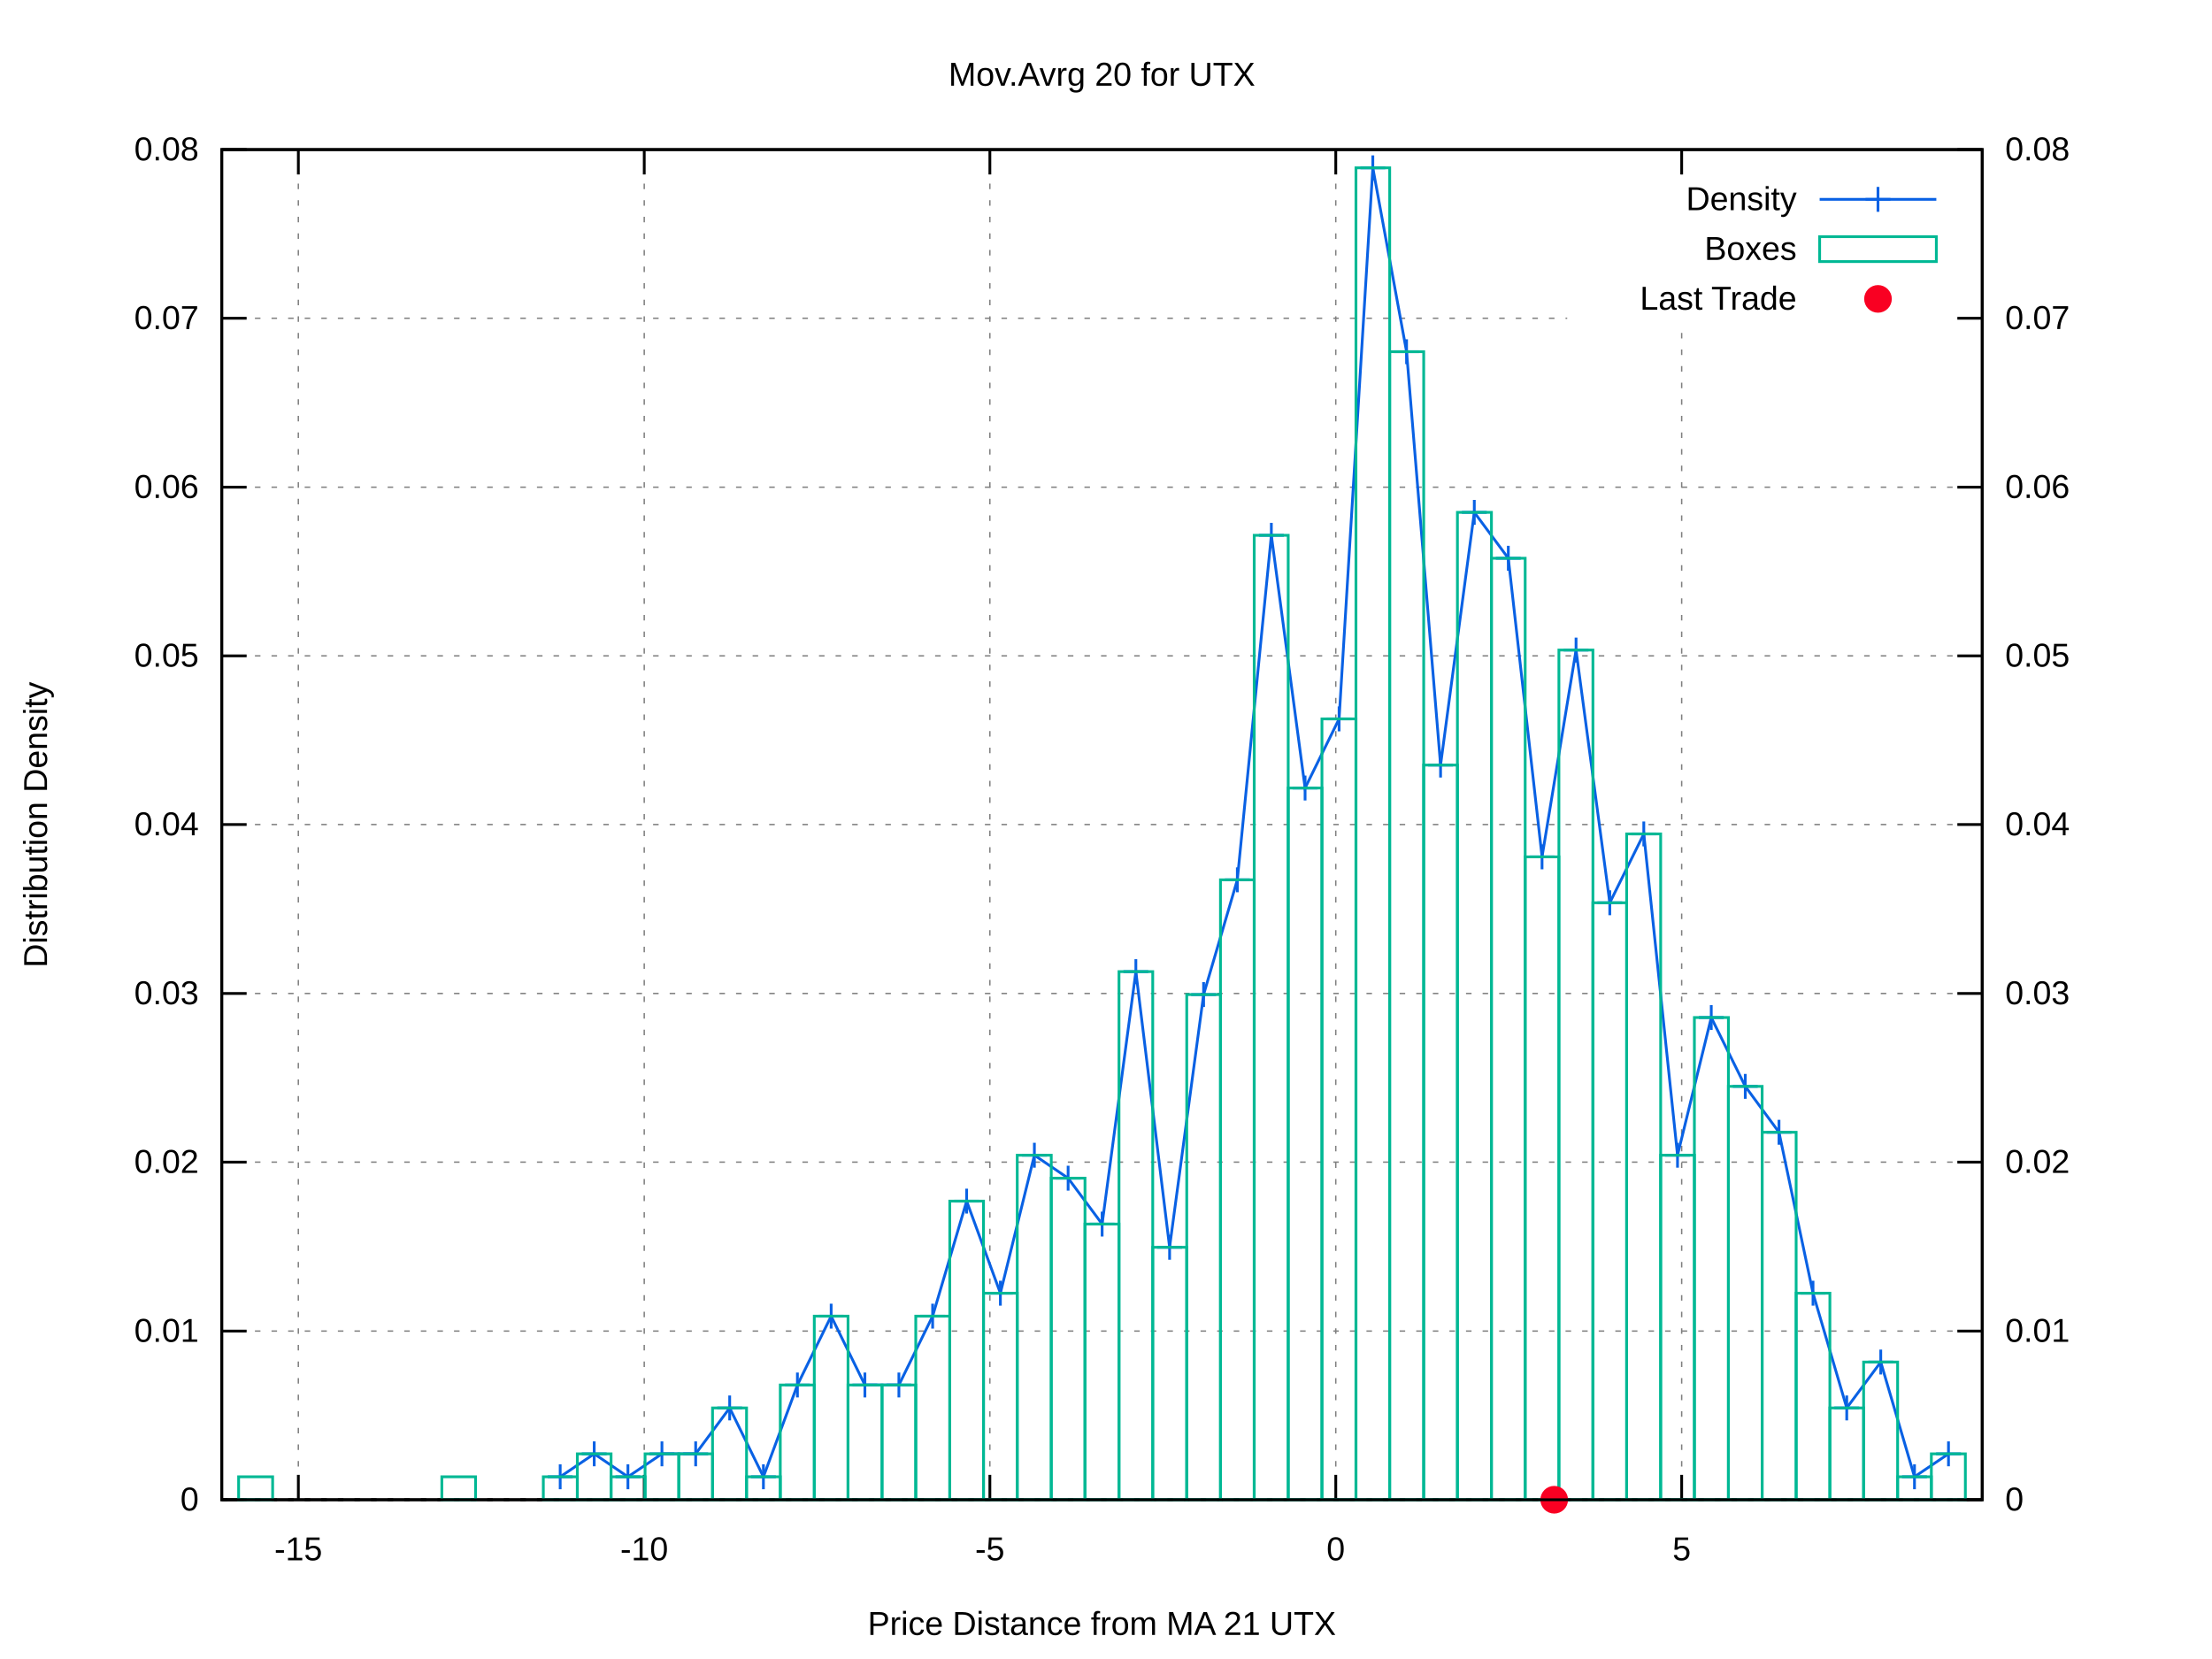
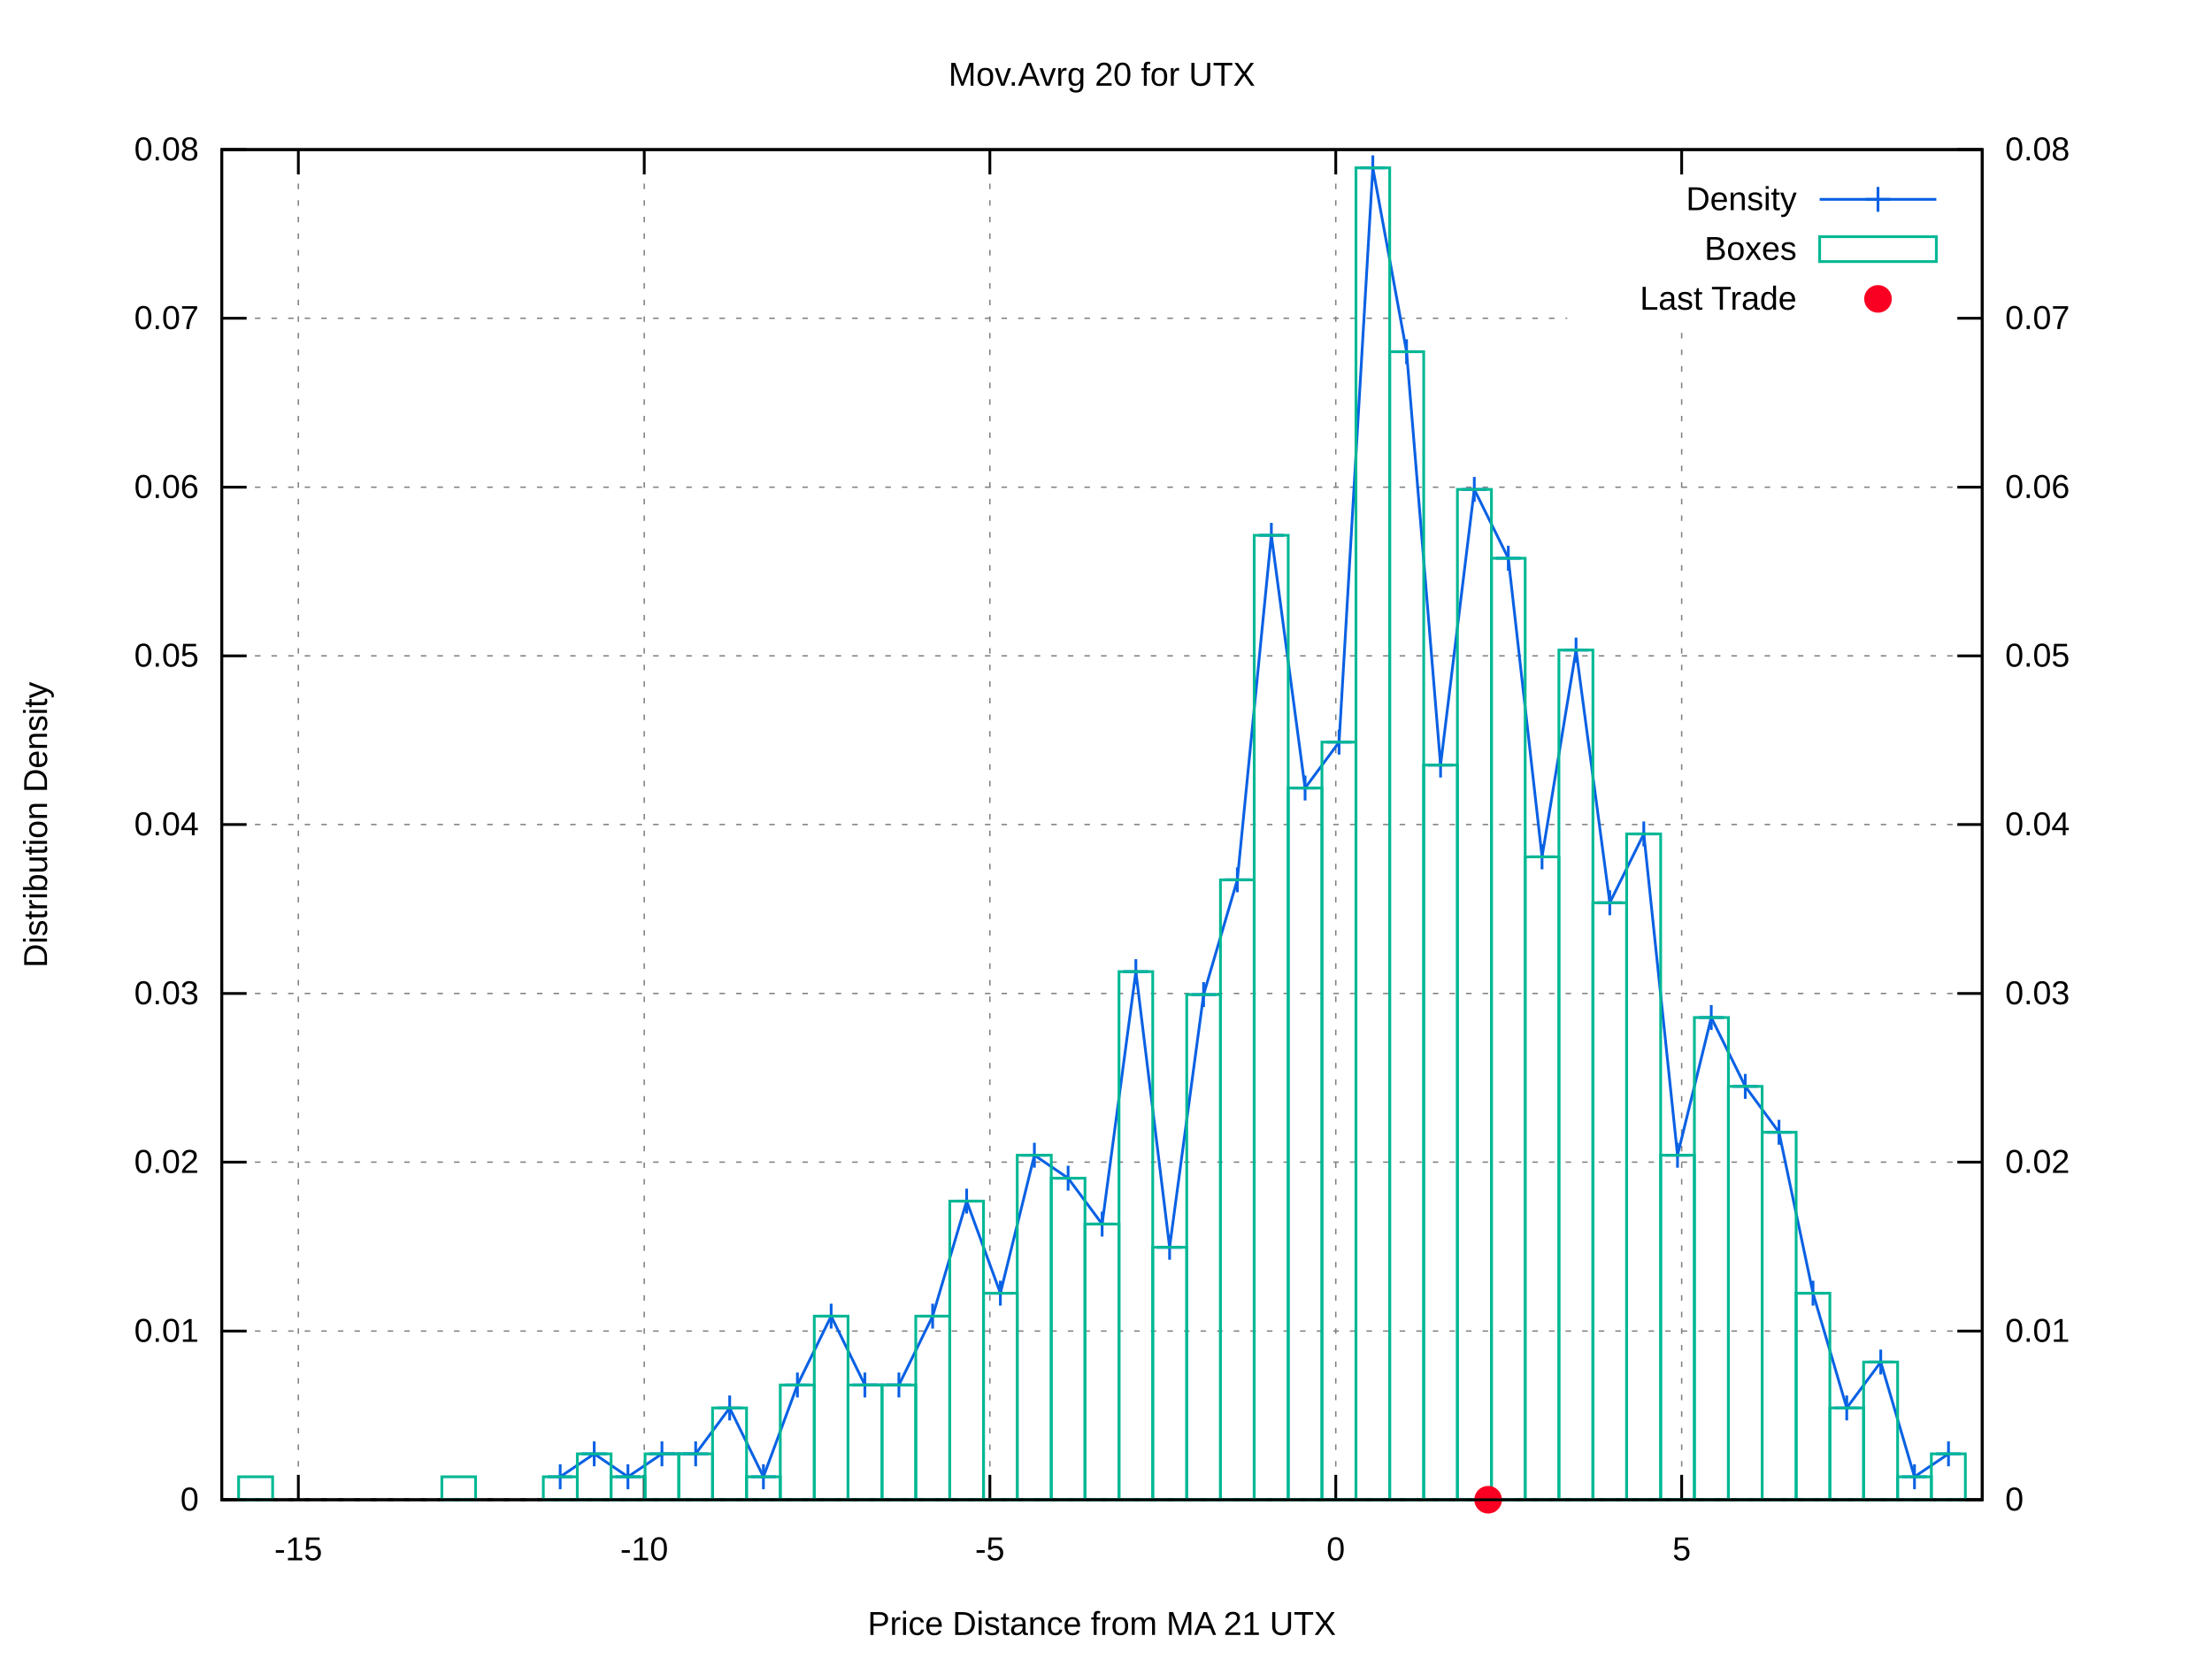
<svg xmlns="http://www.w3.org/2000/svg" xmlns:xlink="http://www.w3.org/1999/xlink" viewBox="0 0 800 600">
  <g id="gnuplot_canvas">
    <rect x="0" y="0" width="800" height="600" fill="#ffffff" />
    <defs>
      <circle id="gpDot" r="0.5" stroke-width="0.5" />
      <path id="gpPt0" stroke-width="0.222" stroke="currentColor" d="M-1,0 h2 M0,-1 v2" />
      <path id="gpPt1" stroke-width="0.222" stroke="currentColor" d="M-1,-1 L1,1 M1,-1 L-1,1" />
      <path id="gpPt2" stroke-width="0.222" stroke="currentColor" d="M-1,0 L1,0 M0,-1 L0,1 M-1,-1 L1,1 M-1,1 L1,-1" />
      <rect id="gpPt3" stroke-width="0.222" stroke="currentColor" x="-1" y="-1" width="2" height="2" />
      <rect id="gpPt4" stroke-width="0.222" stroke="currentColor" fill="currentColor" x="-1" y="-1" width="2" height="2" />
      <circle id="gpPt5" stroke-width="0.222" stroke="currentColor" cx="0" cy="0" r="1" />
      <use xlink:href="#gpPt5" id="gpPt6" fill="currentColor" stroke="none" />
      <path id="gpPt7" stroke-width="0.222" stroke="currentColor" d="M0,-1.33 L-1.33,0.67 L1.33,0.67 z" />
      <use xlink:href="#gpPt7" id="gpPt8" fill="currentColor" stroke="none" />
      <use xlink:href="#gpPt7" id="gpPt9" stroke="currentColor" transform="rotate(180)" />
      <use xlink:href="#gpPt9" id="gpPt10" fill="currentColor" stroke="none" />
      <use xlink:href="#gpPt3" id="gpPt11" stroke="currentColor" transform="rotate(45)" />
      <use xlink:href="#gpPt11" id="gpPt12" fill="currentColor" stroke="none" />
      <path id="gpPt13" stroke-width="0.222" stroke="currentColor" d="M0,1.330 L1.265,0.411 L0.782,-1.067 L-0.782,-1.076 L-1.265,0.411 z" />
      <use xlink:href="#gpPt13" id="gpPt14" fill="currentColor" stroke="none" />
      <filter id="textbox" filterUnits="objectBoundingBox" x="0" y="0" height="1" width="1">
        <feFlood flood-color="#FFFFFF" flood-opacity="1" result="bgnd" />
        <feComposite in="SourceGraphic" in2="bgnd" operator="atop" />
      </filter>
      <filter id="greybox" filterUnits="objectBoundingBox" x="0" y="0" height="1" width="1">
        <feFlood flood-color="lightgrey" flood-opacity="1" result="grey" />
        <feComposite in="SourceGraphic" in2="grey" operator="atop" />
      </filter>
    </defs>
    <g fill="none" color="#FFFFFF" stroke="black" stroke-width="1.00" stroke-linecap="butt" stroke-linejoin="miter">
</g>
    <g fill="none" color="black" stroke="currentColor" stroke-width="1.00" stroke-linecap="butt" stroke-linejoin="miter">
</g>
    <g fill="none" color="black" stroke="black" stroke-width="0.50" stroke-linecap="butt" stroke-linejoin="miter">
</g>
    <g fill="none" color="gray" stroke="currentColor" stroke-width="0.50" stroke-linecap="butt" stroke-linejoin="miter">
      <path stroke="gray" stroke-dasharray="2,4" class="gridline" d="M80.2,542.4 L716.9,542.4  " />
    </g>
    <g fill="none" color="gray" stroke="gray" stroke-width="1.00" stroke-linecap="butt" stroke-linejoin="miter">
</g>
    <g fill="none" color="black" stroke="currentColor" stroke-width="1.00" stroke-linecap="butt" stroke-linejoin="miter">
      <path stroke="black" d="M80.2,542.4 L89.2,542.4  " />
      <g transform="translate(71.9,546.3)" stroke="none" fill="black" font-family="arial" font-size="12.00" text-anchor="end">
        <text>
          <tspan font-family="arial"> 0</tspan>
        </text>
      </g>
    </g>
    <g fill="none" color="black" stroke="currentColor" stroke-width="1.00" stroke-linecap="butt" stroke-linejoin="miter">
</g>
    <g fill="none" color="black" stroke="black" stroke-width="0.50" stroke-linecap="butt" stroke-linejoin="miter">
</g>
    <g fill="none" color="gray" stroke="currentColor" stroke-width="0.50" stroke-linecap="butt" stroke-linejoin="miter">
      <path stroke="gray" stroke-dasharray="2,4" class="gridline" d="M80.2,481.4 L716.9,481.4  " />
    </g>
    <g fill="none" color="gray" stroke="gray" stroke-width="1.00" stroke-linecap="butt" stroke-linejoin="miter">
</g>
    <g fill="none" color="black" stroke="currentColor" stroke-width="1.00" stroke-linecap="butt" stroke-linejoin="miter">
      <path stroke="black" d="M80.2,481.4 L89.2,481.4  " />
      <g transform="translate(71.9,485.3)" stroke="none" fill="black" font-family="arial" font-size="12.00" text-anchor="end">
        <text>
          <tspan font-family="arial"> 0.01</tspan>
        </text>
      </g>
    </g>
    <g fill="none" color="black" stroke="currentColor" stroke-width="1.00" stroke-linecap="butt" stroke-linejoin="miter">
</g>
    <g fill="none" color="black" stroke="black" stroke-width="0.50" stroke-linecap="butt" stroke-linejoin="miter">
</g>
    <g fill="none" color="gray" stroke="currentColor" stroke-width="0.50" stroke-linecap="butt" stroke-linejoin="miter">
      <path stroke="gray" stroke-dasharray="2,4" class="gridline" d="M80.2,420.3 L716.9,420.3  " />
    </g>
    <g fill="none" color="gray" stroke="gray" stroke-width="1.00" stroke-linecap="butt" stroke-linejoin="miter">
</g>
    <g fill="none" color="black" stroke="currentColor" stroke-width="1.00" stroke-linecap="butt" stroke-linejoin="miter">
      <path stroke="black" d="M80.2,420.3 L89.2,420.3  " />
      <g transform="translate(71.9,424.2)" stroke="none" fill="black" font-family="arial" font-size="12.00" text-anchor="end">
        <text>
          <tspan font-family="arial"> 0.02</tspan>
        </text>
      </g>
    </g>
    <g fill="none" color="black" stroke="currentColor" stroke-width="1.00" stroke-linecap="butt" stroke-linejoin="miter">
</g>
    <g fill="none" color="black" stroke="black" stroke-width="0.50" stroke-linecap="butt" stroke-linejoin="miter">
</g>
    <g fill="none" color="gray" stroke="currentColor" stroke-width="0.50" stroke-linecap="butt" stroke-linejoin="miter">
      <path stroke="gray" stroke-dasharray="2,4" class="gridline" d="M80.2,359.3 L716.9,359.3  " />
    </g>
    <g fill="none" color="gray" stroke="gray" stroke-width="1.00" stroke-linecap="butt" stroke-linejoin="miter">
</g>
    <g fill="none" color="black" stroke="currentColor" stroke-width="1.00" stroke-linecap="butt" stroke-linejoin="miter">
      <path stroke="black" d="M80.2,359.3 L89.2,359.3  " />
      <g transform="translate(71.9,363.2)" stroke="none" fill="black" font-family="arial" font-size="12.00" text-anchor="end">
        <text>
          <tspan font-family="arial"> 0.03</tspan>
        </text>
      </g>
    </g>
    <g fill="none" color="black" stroke="currentColor" stroke-width="1.00" stroke-linecap="butt" stroke-linejoin="miter">
</g>
    <g fill="none" color="black" stroke="black" stroke-width="0.50" stroke-linecap="butt" stroke-linejoin="miter">
</g>
    <g fill="none" color="gray" stroke="currentColor" stroke-width="0.50" stroke-linecap="butt" stroke-linejoin="miter">
      <path stroke="gray" stroke-dasharray="2,4" class="gridline" d="M80.2,298.2 L716.9,298.2  " />
    </g>
    <g fill="none" color="gray" stroke="gray" stroke-width="1.00" stroke-linecap="butt" stroke-linejoin="miter">
</g>
    <g fill="none" color="black" stroke="currentColor" stroke-width="1.00" stroke-linecap="butt" stroke-linejoin="miter">
      <path stroke="black" d="M80.2,298.2 L89.2,298.2  " />
      <g transform="translate(71.9,302.1)" stroke="none" fill="black" font-family="arial" font-size="12.00" text-anchor="end">
        <text>
          <tspan font-family="arial"> 0.04</tspan>
        </text>
      </g>
    </g>
    <g fill="none" color="black" stroke="currentColor" stroke-width="1.00" stroke-linecap="butt" stroke-linejoin="miter">
</g>
    <g fill="none" color="black" stroke="black" stroke-width="0.50" stroke-linecap="butt" stroke-linejoin="miter">
</g>
    <g fill="none" color="gray" stroke="currentColor" stroke-width="0.50" stroke-linecap="butt" stroke-linejoin="miter">
      <path stroke="gray" stroke-dasharray="2,4" class="gridline" d="M80.2,237.2 L716.9,237.2  " />
    </g>
    <g fill="none" color="gray" stroke="gray" stroke-width="1.00" stroke-linecap="butt" stroke-linejoin="miter">
</g>
    <g fill="none" color="black" stroke="currentColor" stroke-width="1.00" stroke-linecap="butt" stroke-linejoin="miter">
      <path stroke="black" d="M80.2,237.2 L89.2,237.2  " />
      <g transform="translate(71.9,241.1)" stroke="none" fill="black" font-family="arial" font-size="12.00" text-anchor="end">
        <text>
          <tspan font-family="arial"> 0.05</tspan>
        </text>
      </g>
    </g>
    <g fill="none" color="black" stroke="currentColor" stroke-width="1.00" stroke-linecap="butt" stroke-linejoin="miter">
</g>
    <g fill="none" color="black" stroke="black" stroke-width="0.50" stroke-linecap="butt" stroke-linejoin="miter">
</g>
    <g fill="none" color="gray" stroke="currentColor" stroke-width="0.50" stroke-linecap="butt" stroke-linejoin="miter">
      <path stroke="gray" stroke-dasharray="2,4" class="gridline" d="M80.2,176.2 L716.9,176.2  " />
    </g>
    <g fill="none" color="gray" stroke="gray" stroke-width="1.00" stroke-linecap="butt" stroke-linejoin="miter">
</g>
    <g fill="none" color="black" stroke="currentColor" stroke-width="1.00" stroke-linecap="butt" stroke-linejoin="miter">
      <path stroke="black" d="M80.2,176.2 L89.2,176.2  " />
      <g transform="translate(71.9,180.1)" stroke="none" fill="black" font-family="arial" font-size="12.00" text-anchor="end">
        <text>
          <tspan font-family="arial"> 0.06</tspan>
        </text>
      </g>
    </g>
    <g fill="none" color="black" stroke="currentColor" stroke-width="1.00" stroke-linecap="butt" stroke-linejoin="miter">
</g>
    <g fill="none" color="black" stroke="black" stroke-width="0.50" stroke-linecap="butt" stroke-linejoin="miter">
</g>
    <g fill="none" color="gray" stroke="currentColor" stroke-width="0.50" stroke-linecap="butt" stroke-linejoin="miter">
      <path stroke="gray" stroke-dasharray="2,4" class="gridline" d="M80.2,115.1 L566.8,115.1 M708.6,115.1 L716.9,115.1  " />
    </g>
    <g fill="none" color="gray" stroke="gray" stroke-width="1.00" stroke-linecap="butt" stroke-linejoin="miter">
</g>
    <g fill="none" color="black" stroke="currentColor" stroke-width="1.00" stroke-linecap="butt" stroke-linejoin="miter">
      <path stroke="black" d="M80.2,115.1 L89.2,115.1  " />
      <g transform="translate(71.9,119.0)" stroke="none" fill="black" font-family="arial" font-size="12.00" text-anchor="end">
        <text>
          <tspan font-family="arial"> 0.07</tspan>
        </text>
      </g>
    </g>
    <g fill="none" color="black" stroke="currentColor" stroke-width="1.00" stroke-linecap="butt" stroke-linejoin="miter">
</g>
    <g fill="none" color="black" stroke="black" stroke-width="0.50" stroke-linecap="butt" stroke-linejoin="miter">
</g>
    <g fill="none" color="gray" stroke="currentColor" stroke-width="0.50" stroke-linecap="butt" stroke-linejoin="miter">
      <path stroke="gray" stroke-dasharray="2,4" class="gridline" d="M80.2,54.1 L716.9,54.1  " />
    </g>
    <g fill="none" color="gray" stroke="gray" stroke-width="1.00" stroke-linecap="butt" stroke-linejoin="miter">
</g>
    <g fill="none" color="black" stroke="currentColor" stroke-width="1.00" stroke-linecap="butt" stroke-linejoin="miter">
      <path stroke="black" d="M80.2,54.1 L89.2,54.1  " />
      <g transform="translate(71.9,58.0)" stroke="none" fill="black" font-family="arial" font-size="12.00" text-anchor="end">
        <text>
          <tspan font-family="arial"> 0.08</tspan>
        </text>
      </g>
    </g>
    <g fill="none" color="black" stroke="currentColor" stroke-width="1.00" stroke-linecap="butt" stroke-linejoin="miter">
</g>
    <g fill="none" color="black" stroke="black" stroke-width="0.50" stroke-linecap="butt" stroke-linejoin="miter">
</g>
    <g fill="none" color="gray" stroke="currentColor" stroke-width="0.50" stroke-linecap="butt" stroke-linejoin="miter">
      <path stroke="gray" stroke-dasharray="2,4" class="gridline" d="M107.9,542.4 L107.9,54.1  " />
    </g>
    <g fill="none" color="gray" stroke="gray" stroke-width="1.00" stroke-linecap="butt" stroke-linejoin="miter">
</g>
    <g fill="none" color="black" stroke="currentColor" stroke-width="1.00" stroke-linecap="butt" stroke-linejoin="miter">
      <path stroke="black" d="M107.9,542.4 L107.9,533.4 M107.9,54.1 L107.9,63.1  " />
      <g transform="translate(107.9,564.3)" stroke="none" fill="black" font-family="arial" font-size="12.00" text-anchor="middle">
        <text>
          <tspan font-family="arial">-15</tspan>
        </text>
      </g>
    </g>
    <g fill="none" color="black" stroke="currentColor" stroke-width="1.00" stroke-linecap="butt" stroke-linejoin="miter">
</g>
    <g fill="none" color="black" stroke="black" stroke-width="0.50" stroke-linecap="butt" stroke-linejoin="miter">
</g>
    <g fill="none" color="gray" stroke="currentColor" stroke-width="0.50" stroke-linecap="butt" stroke-linejoin="miter">
      <path stroke="gray" stroke-dasharray="2,4" class="gridline" d="M233.0,542.4 L233.0,54.1  " />
    </g>
    <g fill="none" color="gray" stroke="gray" stroke-width="1.00" stroke-linecap="butt" stroke-linejoin="miter">
</g>
    <g fill="none" color="black" stroke="currentColor" stroke-width="1.00" stroke-linecap="butt" stroke-linejoin="miter">
      <path stroke="black" d="M233.0,542.4 L233.0,533.4 M233.0,54.1 L233.0,63.1  " />
      <g transform="translate(233.0,564.3)" stroke="none" fill="black" font-family="arial" font-size="12.00" text-anchor="middle">
        <text>
          <tspan font-family="arial">-10</tspan>
        </text>
      </g>
    </g>
    <g fill="none" color="black" stroke="currentColor" stroke-width="1.00" stroke-linecap="butt" stroke-linejoin="miter">
</g>
    <g fill="none" color="black" stroke="black" stroke-width="0.50" stroke-linecap="butt" stroke-linejoin="miter">
</g>
    <g fill="none" color="gray" stroke="currentColor" stroke-width="0.50" stroke-linecap="butt" stroke-linejoin="miter">
      <path stroke="gray" stroke-dasharray="2,4" class="gridline" d="M358.0,542.4 L358.0,54.1  " />
    </g>
    <g fill="none" color="gray" stroke="gray" stroke-width="1.00" stroke-linecap="butt" stroke-linejoin="miter">
</g>
    <g fill="none" color="black" stroke="currentColor" stroke-width="1.00" stroke-linecap="butt" stroke-linejoin="miter">
      <path stroke="black" d="M358.0,542.4 L358.0,533.4 M358.0,54.1 L358.0,63.1  " />
      <g transform="translate(358.0,564.3)" stroke="none" fill="black" font-family="arial" font-size="12.00" text-anchor="middle">
        <text>
          <tspan font-family="arial">-5</tspan>
        </text>
      </g>
    </g>
    <g fill="none" color="black" stroke="currentColor" stroke-width="1.00" stroke-linecap="butt" stroke-linejoin="miter">
</g>
    <g fill="none" color="black" stroke="black" stroke-width="0.50" stroke-linecap="butt" stroke-linejoin="miter">
</g>
    <g fill="none" color="gray" stroke="currentColor" stroke-width="0.50" stroke-linecap="butt" stroke-linejoin="miter">
      <path stroke="gray" stroke-dasharray="2,4" class="gridline" d="M483.1,542.4 L483.1,54.1  " />
    </g>
    <g fill="none" color="gray" stroke="gray" stroke-width="1.00" stroke-linecap="butt" stroke-linejoin="miter">
</g>
    <g fill="none" color="black" stroke="currentColor" stroke-width="1.00" stroke-linecap="butt" stroke-linejoin="miter">
      <path stroke="black" d="M483.1,542.4 L483.1,533.4 M483.1,54.1 L483.1,63.1  " />
      <g transform="translate(483.1,564.3)" stroke="none" fill="black" font-family="arial" font-size="12.00" text-anchor="middle">
        <text>
          <tspan font-family="arial"> 0</tspan>
        </text>
      </g>
    </g>
    <g fill="none" color="black" stroke="currentColor" stroke-width="1.00" stroke-linecap="butt" stroke-linejoin="miter">
</g>
    <g fill="none" color="black" stroke="black" stroke-width="0.50" stroke-linecap="butt" stroke-linejoin="miter">
</g>
    <g fill="none" color="gray" stroke="currentColor" stroke-width="0.50" stroke-linecap="butt" stroke-linejoin="miter">
      <path stroke="gray" stroke-dasharray="2,4" class="gridline" d="M608.2,542.4 L608.2,117.1 M608.2,63.1 L608.2,54.1  " />
    </g>
    <g fill="none" color="gray" stroke="gray" stroke-width="1.00" stroke-linecap="butt" stroke-linejoin="miter">
</g>
    <g fill="none" color="black" stroke="currentColor" stroke-width="1.00" stroke-linecap="butt" stroke-linejoin="miter">
      <path stroke="black" d="M608.2,542.4 L608.2,533.4 M608.2,54.1 L608.2,63.1  " />
      <g transform="translate(608.2,564.3)" stroke="none" fill="black" font-family="arial" font-size="12.00" text-anchor="middle">
        <text>
          <tspan font-family="arial"> 5</tspan>
        </text>
      </g>
    </g>
    <g fill="none" color="black" stroke="currentColor" stroke-width="1.00" stroke-linecap="butt" stroke-linejoin="miter">
      <path stroke="black" d="M716.9,542.4 L707.9,542.4  " />
      <g transform="translate(725.2,546.3)" stroke="none" fill="black" font-family="arial" font-size="12.00" text-anchor="start">
        <text>
          <tspan font-family="arial"> 0</tspan>
        </text>
      </g>
    </g>
    <g fill="none" color="black" stroke="currentColor" stroke-width="1.00" stroke-linecap="butt" stroke-linejoin="miter">
      <path stroke="black" d="M716.9,481.4 L707.9,481.4  " />
      <g transform="translate(725.2,485.3)" stroke="none" fill="black" font-family="arial" font-size="12.00" text-anchor="start">
        <text>
          <tspan font-family="arial"> 0.01</tspan>
        </text>
      </g>
    </g>
    <g fill="none" color="black" stroke="currentColor" stroke-width="1.00" stroke-linecap="butt" stroke-linejoin="miter">
      <path stroke="black" d="M716.9,420.3 L707.9,420.3  " />
      <g transform="translate(725.2,424.2)" stroke="none" fill="black" font-family="arial" font-size="12.00" text-anchor="start">
        <text>
          <tspan font-family="arial"> 0.02</tspan>
        </text>
      </g>
    </g>
    <g fill="none" color="black" stroke="currentColor" stroke-width="1.00" stroke-linecap="butt" stroke-linejoin="miter">
      <path stroke="black" d="M716.9,359.3 L707.9,359.3  " />
      <g transform="translate(725.2,363.2)" stroke="none" fill="black" font-family="arial" font-size="12.00" text-anchor="start">
        <text>
          <tspan font-family="arial"> 0.03</tspan>
        </text>
      </g>
    </g>
    <g fill="none" color="black" stroke="currentColor" stroke-width="1.00" stroke-linecap="butt" stroke-linejoin="miter">
      <path stroke="black" d="M716.9,298.2 L707.9,298.2  " />
      <g transform="translate(725.2,302.1)" stroke="none" fill="black" font-family="arial" font-size="12.00" text-anchor="start">
        <text>
          <tspan font-family="arial"> 0.04</tspan>
        </text>
      </g>
    </g>
    <g fill="none" color="black" stroke="currentColor" stroke-width="1.00" stroke-linecap="butt" stroke-linejoin="miter">
      <path stroke="black" d="M716.9,237.2 L707.9,237.2  " />
      <g transform="translate(725.2,241.1)" stroke="none" fill="black" font-family="arial" font-size="12.00" text-anchor="start">
        <text>
          <tspan font-family="arial"> 0.05</tspan>
        </text>
      </g>
    </g>
    <g fill="none" color="black" stroke="currentColor" stroke-width="1.00" stroke-linecap="butt" stroke-linejoin="miter">
      <path stroke="black" d="M716.9,176.2 L707.9,176.2  " />
      <g transform="translate(725.2,180.1)" stroke="none" fill="black" font-family="arial" font-size="12.00" text-anchor="start">
        <text>
          <tspan font-family="arial"> 0.06</tspan>
        </text>
      </g>
    </g>
    <g fill="none" color="black" stroke="currentColor" stroke-width="1.00" stroke-linecap="butt" stroke-linejoin="miter">
      <path stroke="black" d="M716.9,115.1 L707.9,115.1  " />
      <g transform="translate(725.2,119.0)" stroke="none" fill="black" font-family="arial" font-size="12.00" text-anchor="start">
        <text>
          <tspan font-family="arial"> 0.07</tspan>
        </text>
      </g>
    </g>
    <g fill="none" color="black" stroke="currentColor" stroke-width="1.00" stroke-linecap="butt" stroke-linejoin="miter">
      <path stroke="black" d="M716.9,54.1 L707.9,54.1  " />
      <g transform="translate(725.2,58.0)" stroke="none" fill="black" font-family="arial" font-size="12.00" text-anchor="start">
        <text>
          <tspan font-family="arial"> 0.08</tspan>
        </text>
      </g>
    </g>
    <g fill="none" color="black" stroke="currentColor" stroke-width="1.00" stroke-linecap="butt" stroke-linejoin="miter">
</g>
    <g fill="none" color="gray" stroke="currentColor" stroke-width="1.00" stroke-linecap="butt" stroke-linejoin="miter">
      <path stroke="black" stroke-dasharray="2,4" d="M80.2,542.4 L716.9,542.4  " />
    </g>
    <g fill="none" color="black" stroke="currentColor" stroke-width="1.00" stroke-linecap="butt" stroke-linejoin="miter">
      <path stroke="black" d="M80.2,54.1 L80.2,542.4 L716.9,542.4 L716.9,54.1 L80.2,54.1 Z  " />
    </g>
    <g fill="none" color="black" stroke="currentColor" stroke-width="1.00" stroke-linecap="butt" stroke-linejoin="miter">
      <g transform="translate(17.0,298.3) rotate(270)" stroke="none" fill="black" font-family="arial" font-size="12.00" text-anchor="middle">
        <text>
          <tspan font-family="arial">Distribution Density</tspan>
        </text>
      </g>
    </g>
    <g fill="none" color="black" stroke="currentColor" stroke-width="1.00" stroke-linecap="butt" stroke-linejoin="miter">
      <g transform="translate(398.5,591.3)" stroke="none" fill="black" font-family="arial" font-size="12.00" text-anchor="middle">
        <text>
          <tspan font-family="arial">Price Distance from MA 21 UTX</tspan>
        </text>
      </g>
    </g>
    <g fill="none" color="black" stroke="currentColor" stroke-width="1.00" stroke-linecap="butt" stroke-linejoin="miter">
      <g transform="translate(398.5,31.0)" stroke="none" fill="black" font-family="arial" font-size="12.00" text-anchor="middle">
        <text>
          <tspan font-family="arial">Mov.Avrg 20 for UTX </tspan>
        </text>
      </g>
    </g>
    <g id="gnuplot_plot_1">
      <g fill="none" color="black" stroke="currentColor" stroke-width="1.00" stroke-linecap="butt" stroke-linejoin="miter">
        <g transform="translate(649.8,76.0)" stroke="none" fill="black" font-family="arial" font-size="12.00" text-anchor="end">
          <text>
            <tspan font-family="arial">Density</tspan>
          </text>
        </g>
      </g>
      <g fill="none" color="black" stroke="currentColor" stroke-width="1.00" stroke-linecap="butt" stroke-linejoin="miter">
-         <path stroke="rgb(  9,  97, 228)" d="M658.1,72.1 L700.3,72.1 M202.6,534.1 L214.9,525.8 L227.1,534.1 L239.4,525.8 L251.6,525.8 L263.9,509.2   L276.1,534.1 L288.4,500.9 L300.6,476.0 L312.8,500.9 L325.1,500.9 L337.3,476.0 L349.6,434.4 L361.8,467.7   L374.1,417.8 L386.3,426.1 L398.6,442.7 L410.8,351.4 L423.0,451.1 L435.3,359.7 L447.5,318.2 L459.8,193.6   L472.0,285.0 L484.3,260.0 L496.5,60.7 L508.7,127.2 L521.0,276.7 L533.2,185.3 L545.5,201.9 L557.7,309.9   L570.0,235.1 L582.2,326.5 L594.5,301.6 L606.7,417.8 L618.9,368.0 L631.2,392.9 L643.4,409.5 L655.7,467.7   L667.9,509.2 L680.2,492.6 L692.4,534.1 L704.7,525.8  " />
+         <path stroke="rgb(  9,  97, 228)" d="M658.1,72.1 L700.3,72.1 M202.6,534.1 L214.9,525.8 L227.1,534.1 L239.4,525.8 L251.6,525.8 L263.9,509.2   L276.1,534.1 L288.4,500.9 L300.6,476.0 L312.8,500.9 L325.1,500.9 L337.3,476.0 L349.6,434.4 L361.8,467.7   L374.1,417.8 L386.3,426.1 L398.6,442.7 L410.8,351.4 L423.0,451.1 L435.3,359.7 L447.5,318.2 L459.8,193.6   L472.0,285.0 L484.3,268.4 L496.5,60.7 L508.7,127.2 L521.0,276.7 L533.2,177.0 L545.5,201.9 L557.7,309.9   L570.0,235.1 L582.2,326.5 L594.5,301.6 L606.7,417.8 L618.9,368.0 L631.2,392.9 L643.4,409.5 L655.7,467.7   L667.9,509.2 L680.2,492.6 L692.4,534.1 L704.7,525.8  " />
        <use xlink:href="#gpPt0" transform="translate(202.6,534.1) scale(4.50)" color="rgb(  9,  97, 228)" />
        <use xlink:href="#gpPt0" transform="translate(214.9,525.8) scale(4.50)" color="rgb(  9,  97, 228)" />
        <use xlink:href="#gpPt0" transform="translate(227.1,534.1) scale(4.50)" color="rgb(  9,  97, 228)" />
        <use xlink:href="#gpPt0" transform="translate(239.4,525.8) scale(4.50)" color="rgb(  9,  97, 228)" />
        <use xlink:href="#gpPt0" transform="translate(251.6,525.8) scale(4.50)" color="rgb(  9,  97, 228)" />
        <use xlink:href="#gpPt0" transform="translate(263.9,509.2) scale(4.50)" color="rgb(  9,  97, 228)" />
        <use xlink:href="#gpPt0" transform="translate(276.1,534.1) scale(4.50)" color="rgb(  9,  97, 228)" />
        <use xlink:href="#gpPt0" transform="translate(288.4,500.9) scale(4.50)" color="rgb(  9,  97, 228)" />
        <use xlink:href="#gpPt0" transform="translate(300.6,476.0) scale(4.50)" color="rgb(  9,  97, 228)" />
        <use xlink:href="#gpPt0" transform="translate(312.8,500.9) scale(4.50)" color="rgb(  9,  97, 228)" />
        <use xlink:href="#gpPt0" transform="translate(325.1,500.9) scale(4.50)" color="rgb(  9,  97, 228)" />
        <use xlink:href="#gpPt0" transform="translate(337.3,476.0) scale(4.50)" color="rgb(  9,  97, 228)" />
        <use xlink:href="#gpPt0" transform="translate(349.6,434.4) scale(4.50)" color="rgb(  9,  97, 228)" />
        <use xlink:href="#gpPt0" transform="translate(361.8,467.7) scale(4.50)" color="rgb(  9,  97, 228)" />
        <use xlink:href="#gpPt0" transform="translate(374.1,417.8) scale(4.50)" color="rgb(  9,  97, 228)" />
        <use xlink:href="#gpPt0" transform="translate(386.3,426.1) scale(4.50)" color="rgb(  9,  97, 228)" />
        <use xlink:href="#gpPt0" transform="translate(398.6,442.7) scale(4.50)" color="rgb(  9,  97, 228)" />
        <use xlink:href="#gpPt0" transform="translate(410.8,351.4) scale(4.50)" color="rgb(  9,  97, 228)" />
        <use xlink:href="#gpPt0" transform="translate(423.0,451.1) scale(4.50)" color="rgb(  9,  97, 228)" />
        <use xlink:href="#gpPt0" transform="translate(435.3,359.7) scale(4.50)" color="rgb(  9,  97, 228)" />
        <use xlink:href="#gpPt0" transform="translate(447.5,318.2) scale(4.50)" color="rgb(  9,  97, 228)" />
        <use xlink:href="#gpPt0" transform="translate(459.8,193.6) scale(4.50)" color="rgb(  9,  97, 228)" />
        <use xlink:href="#gpPt0" transform="translate(472.0,285.0) scale(4.50)" color="rgb(  9,  97, 228)" />
-         <use xlink:href="#gpPt0" transform="translate(484.3,260.0) scale(4.50)" color="rgb(  9,  97, 228)" />
+         <use xlink:href="#gpPt0" transform="translate(484.3,268.4) scale(4.50)" color="rgb(  9,  97, 228)" />
        <use xlink:href="#gpPt0" transform="translate(496.5,60.7) scale(4.50)" color="rgb(  9,  97, 228)" />
        <use xlink:href="#gpPt0" transform="translate(508.7,127.2) scale(4.50)" color="rgb(  9,  97, 228)" />
        <use xlink:href="#gpPt0" transform="translate(521.0,276.7) scale(4.50)" color="rgb(  9,  97, 228)" />
-         <use xlink:href="#gpPt0" transform="translate(533.2,185.3) scale(4.50)" color="rgb(  9,  97, 228)" />
+         <use xlink:href="#gpPt0" transform="translate(533.2,177.0) scale(4.50)" color="rgb(  9,  97, 228)" />
        <use xlink:href="#gpPt0" transform="translate(545.5,201.9) scale(4.50)" color="rgb(  9,  97, 228)" />
        <use xlink:href="#gpPt0" transform="translate(557.7,309.9) scale(4.50)" color="rgb(  9,  97, 228)" />
        <use xlink:href="#gpPt0" transform="translate(570.0,235.1) scale(4.50)" color="rgb(  9,  97, 228)" />
        <use xlink:href="#gpPt0" transform="translate(582.2,326.5) scale(4.50)" color="rgb(  9,  97, 228)" />
        <use xlink:href="#gpPt0" transform="translate(594.5,301.6) scale(4.50)" color="rgb(  9,  97, 228)" />
        <use xlink:href="#gpPt0" transform="translate(606.7,417.8) scale(4.50)" color="rgb(  9,  97, 228)" />
        <use xlink:href="#gpPt0" transform="translate(618.9,368.0) scale(4.50)" color="rgb(  9,  97, 228)" />
        <use xlink:href="#gpPt0" transform="translate(631.2,392.9) scale(4.50)" color="rgb(  9,  97, 228)" />
        <use xlink:href="#gpPt0" transform="translate(643.4,409.5) scale(4.50)" color="rgb(  9,  97, 228)" />
        <use xlink:href="#gpPt0" transform="translate(655.7,467.7) scale(4.50)" color="rgb(  9,  97, 228)" />
        <use xlink:href="#gpPt0" transform="translate(667.9,509.2) scale(4.50)" color="rgb(  9,  97, 228)" />
        <use xlink:href="#gpPt0" transform="translate(680.2,492.6) scale(4.50)" color="rgb(  9,  97, 228)" />
        <use xlink:href="#gpPt0" transform="translate(692.4,534.1) scale(4.50)" color="rgb(  9,  97, 228)" />
        <use xlink:href="#gpPt0" transform="translate(704.7,525.8) scale(4.50)" color="rgb(  9,  97, 228)" />
        <use xlink:href="#gpPt0" transform="translate(679.2,72.1) scale(4.50)" color="rgb(  9,  97, 228)" />
      </g>
    </g>
    <g id="gnuplot_plot_2">
      <g fill="none" color="black" stroke="currentColor" stroke-width="1.00" stroke-linecap="butt" stroke-linejoin="miter">
        <g transform="translate(649.8,94.0)" stroke="none" fill="black" font-family="arial" font-size="12.00" text-anchor="end">
          <text>
            <tspan font-family="arial">Boxes</tspan>
          </text>
        </g>
      </g>
      <g fill="none" color="black" stroke="currentColor" stroke-width="1.00" stroke-linecap="butt" stroke-linejoin="miter">
        <path stroke="rgb(  0, 184, 148)" d="M658.1,94.6 L700.3,94.6 L700.3,85.6 L658.1,85.6 L658.1,94.6 Z  " />
        <path stroke="rgb(  0, 184, 148)" d="M86.3,542.4 L86.3,534.1 L98.6,534.1 L98.6,542.4 L86.3,542.4 Z  " />
        <path stroke="rgb(  0, 184, 148)" d="M159.8,542.4 L159.8,534.1 L172.0,534.1 L172.0,542.4 L159.8,542.4 Z  " />
        <path stroke="rgb(  0, 184, 148)" d="M196.5,542.4 L196.5,534.1 L208.8,534.1 L208.8,542.4 L196.5,542.4 Z  " />
        <path stroke="rgb(  0, 184, 148)" d="M208.8,542.4 L208.8,525.8 L221.0,525.8 L221.0,542.4 L208.8,542.4 Z  " />
        <path stroke="rgb(  0, 184, 148)" d="M221.0,542.4 L221.0,534.1 L233.3,534.1 L233.3,542.4 L221.0,542.4 Z  " />
        <path stroke="rgb(  0, 184, 148)" d="M233.3,542.4 L233.3,525.8 L245.5,525.8 L245.5,542.4 L233.3,542.4 Z  " />
        <path stroke="rgb(  0, 184, 148)" d="M245.5,542.4 L245.5,525.8 L257.7,525.8 L257.7,542.4 L245.5,542.4 Z  " />
        <path stroke="rgb(  0, 184, 148)" d="M257.7,542.4 L257.7,509.2 L270.0,509.2 L270.0,542.4 L257.7,542.4 Z  " />
        <path stroke="rgb(  0, 184, 148)" d="M270.0,542.4 L270.0,534.1 L282.2,534.1 L282.2,542.4 L270.0,542.4 Z  " />
        <path stroke="rgb(  0, 184, 148)" d="M282.2,542.4 L282.2,500.9 L294.5,500.9 L294.5,542.4 L282.2,542.4 Z  " />
        <path stroke="rgb(  0, 184, 148)" d="M294.5,542.4 L294.5,476.0 L306.7,476.0 L306.7,542.4 L294.5,542.4 Z  " />
        <path stroke="rgb(  0, 184, 148)" d="M306.7,542.4 L306.7,500.9 L319.0,500.9 L319.0,542.4 L306.7,542.4 Z  " />
        <path stroke="rgb(  0, 184, 148)" d="M319.0,542.4 L319.0,500.9 L331.2,500.9 L331.2,542.4 L319.0,542.4 Z  " />
        <path stroke="rgb(  0, 184, 148)" d="M331.2,542.4 L331.2,476.0 L343.5,476.0 L343.5,542.4 L331.2,542.4 Z  " />
        <path stroke="rgb(  0, 184, 148)" d="M343.5,542.4 L343.5,434.4 L355.7,434.4 L355.7,542.4 L343.5,542.4 Z  " />
        <path stroke="rgb(  0, 184, 148)" d="M355.7,542.4 L355.7,467.7 L367.9,467.7 L367.9,542.4 L355.7,542.4 Z  " />
        <path stroke="rgb(  0, 184, 148)" d="M367.9,542.4 L367.9,417.8 L380.2,417.8 L380.2,542.4 L367.9,542.4 Z  " />
        <path stroke="rgb(  0, 184, 148)" d="M380.2,542.4 L380.2,426.1 L392.4,426.1 L392.4,542.4 L380.2,542.4 Z  " />
        <path stroke="rgb(  0, 184, 148)" d="M392.4,542.4 L392.4,442.7 L404.7,442.7 L404.7,542.4 L392.4,542.4 Z  " />
        <path stroke="rgb(  0, 184, 148)" d="M404.7,542.4 L404.7,351.4 L416.9,351.4 L416.9,542.4 L404.7,542.4 Z  " />
        <path stroke="rgb(  0, 184, 148)" d="M416.9,542.4 L416.9,451.1 L429.2,451.1 L429.2,542.4 L416.9,542.4 Z  " />
        <path stroke="rgb(  0, 184, 148)" d="M429.2,542.4 L429.2,359.7 L441.4,359.7 L441.4,542.4 L429.2,542.4 Z  " />
        <path stroke="rgb(  0, 184, 148)" d="M441.4,542.4 L441.4,318.2 L453.6,318.2 L453.6,542.4 L441.4,542.4 Z  " />
        <path stroke="rgb(  0, 184, 148)" d="M453.6,542.4 L453.6,193.6 L465.9,193.6 L465.9,542.4 L453.6,542.4 Z  " />
        <path stroke="rgb(  0, 184, 148)" d="M465.9,542.4 L465.9,285.0 L478.1,285.0 L478.1,542.4 L465.9,542.4 Z  " />
-         <path stroke="rgb(  0, 184, 148)" d="M478.1,542.4 L478.1,260.0 L490.4,260.0 L490.4,542.4 L478.1,542.4 Z  " />
+         <path stroke="rgb(  0, 184, 148)" d="M478.1,542.4 L478.1,268.4 L490.4,268.4 L490.4,542.4 L478.1,542.4 Z  " />
        <path stroke="rgb(  0, 184, 148)" d="M490.4,542.4 L490.4,60.7 L502.6,60.7 L502.6,542.4 L490.4,542.4 Z  " />
        <path stroke="rgb(  0, 184, 148)" d="M502.6,542.4 L502.6,127.2 L514.9,127.2 L514.9,542.4 L502.6,542.4 Z  " />
        <path stroke="rgb(  0, 184, 148)" d="M514.9,542.4 L514.9,276.7 L527.1,276.7 L527.1,542.4 L514.9,542.4 Z  " />
-         <path stroke="rgb(  0, 184, 148)" d="M527.1,542.4 L527.1,185.3 L539.4,185.3 L539.4,542.4 L527.1,542.4 Z  " />
+         <path stroke="rgb(  0, 184, 148)" d="M527.1,542.4 L527.1,177.0 L539.4,177.0 L539.4,542.4 L527.1,542.4 Z  " />
        <path stroke="rgb(  0, 184, 148)" d="M539.4,542.4 L539.4,201.9 L551.6,201.9 L551.6,542.4 L539.4,542.4 Z  " />
        <path stroke="rgb(  0, 184, 148)" d="M551.6,542.4 L551.6,309.9 L563.8,309.9 L563.8,542.4 L551.6,542.4 Z  " />
        <path stroke="rgb(  0, 184, 148)" d="M563.8,542.4 L563.8,235.1 L576.1,235.1 L576.1,542.4 L563.8,542.4 Z  " />
        <path stroke="rgb(  0, 184, 148)" d="M576.1,542.4 L576.1,326.5 L588.3,326.5 L588.3,542.4 L576.1,542.4 Z  " />
        <path stroke="rgb(  0, 184, 148)" d="M588.3,542.4 L588.3,301.6 L600.6,301.6 L600.6,542.4 L588.3,542.4 Z  " />
        <path stroke="rgb(  0, 184, 148)" d="M600.6,542.4 L600.6,417.8 L612.8,417.8 L612.8,542.4 L600.6,542.4 Z  " />
        <path stroke="rgb(  0, 184, 148)" d="M612.8,542.4 L612.8,368.0 L625.1,368.0 L625.1,542.4 L612.8,542.4 Z  " />
        <path stroke="rgb(  0, 184, 148)" d="M625.1,542.4 L625.1,392.9 L637.3,392.9 L637.3,542.4 L625.1,542.4 Z  " />
        <path stroke="rgb(  0, 184, 148)" d="M637.3,542.4 L637.3,409.5 L649.6,409.5 L649.6,542.4 L637.3,542.4 Z  " />
        <path stroke="rgb(  0, 184, 148)" d="M649.6,542.4 L649.6,467.7 L661.8,467.7 L661.8,542.4 L649.6,542.4 Z  " />
        <path stroke="rgb(  0, 184, 148)" d="M661.8,542.4 L661.8,509.2 L674.0,509.2 L674.0,542.4 L661.8,542.4 Z  " />
        <path stroke="rgb(  0, 184, 148)" d="M674.0,542.4 L674.0,492.6 L686.3,492.6 L686.3,542.4 L674.0,542.4 Z  " />
        <path stroke="rgb(  0, 184, 148)" d="M686.3,542.4 L686.3,534.1 L698.5,534.1 L698.5,542.4 L686.3,542.4 Z  " />
        <path stroke="rgb(  0, 184, 148)" d="M698.5,542.4 L698.5,525.8 L710.8,525.8 L710.8,542.4 L698.5,542.4 Z  " />
      </g>
    </g>
    <g id="gnuplot_plot_3">
      <g fill="none" color="black" stroke="currentColor" stroke-width="1.00" stroke-linecap="butt" stroke-linejoin="miter">
        <g transform="translate(649.8,112.0)" stroke="none" fill="black" font-family="arial" font-size="12.00" text-anchor="end">
          <text>
            <tspan font-family="arial">Last Trade</tspan>
          </text>
        </g>
      </g>
      <g fill="none" color="black" stroke="currentColor" stroke-width="1.00" stroke-linecap="butt" stroke-linejoin="miter">
-         <use xlink:href="#gpPt6" transform="translate(562.1,542.4) scale(4.50)" color="rgb(249,   0,  34)" />
+         <use xlink:href="#gpPt6" transform="translate(538.2,542.4) scale(4.50)" color="rgb(249,   0,  34)" />
        <use xlink:href="#gpPt6" transform="translate(679.2,108.1) scale(4.50)" color="rgb(249,   0,  34)" />
      </g>
    </g>
    <g fill="none" color="#FFFFFF" stroke="rgb(249,   0,  34)" stroke-width="2.00" stroke-linecap="butt" stroke-linejoin="miter">
</g>
    <g fill="none" color="black" stroke="currentColor" stroke-width="2.00" stroke-linecap="butt" stroke-linejoin="miter">
</g>
    <g fill="none" color="black" stroke="black" stroke-width="1.00" stroke-linecap="butt" stroke-linejoin="miter">
</g>
    <g fill="none" color="black" stroke="currentColor" stroke-width="1.00" stroke-linecap="butt" stroke-linejoin="miter">
      <path stroke="black" d="M80.2,54.1 L80.2,542.4 L716.9,542.4 L716.9,54.1 L80.2,54.1 Z  " />
    </g>
    <g fill="none" color="black" stroke="currentColor" stroke-width="1.00" stroke-linecap="butt" stroke-linejoin="miter">
</g>
  </g>
</svg>
